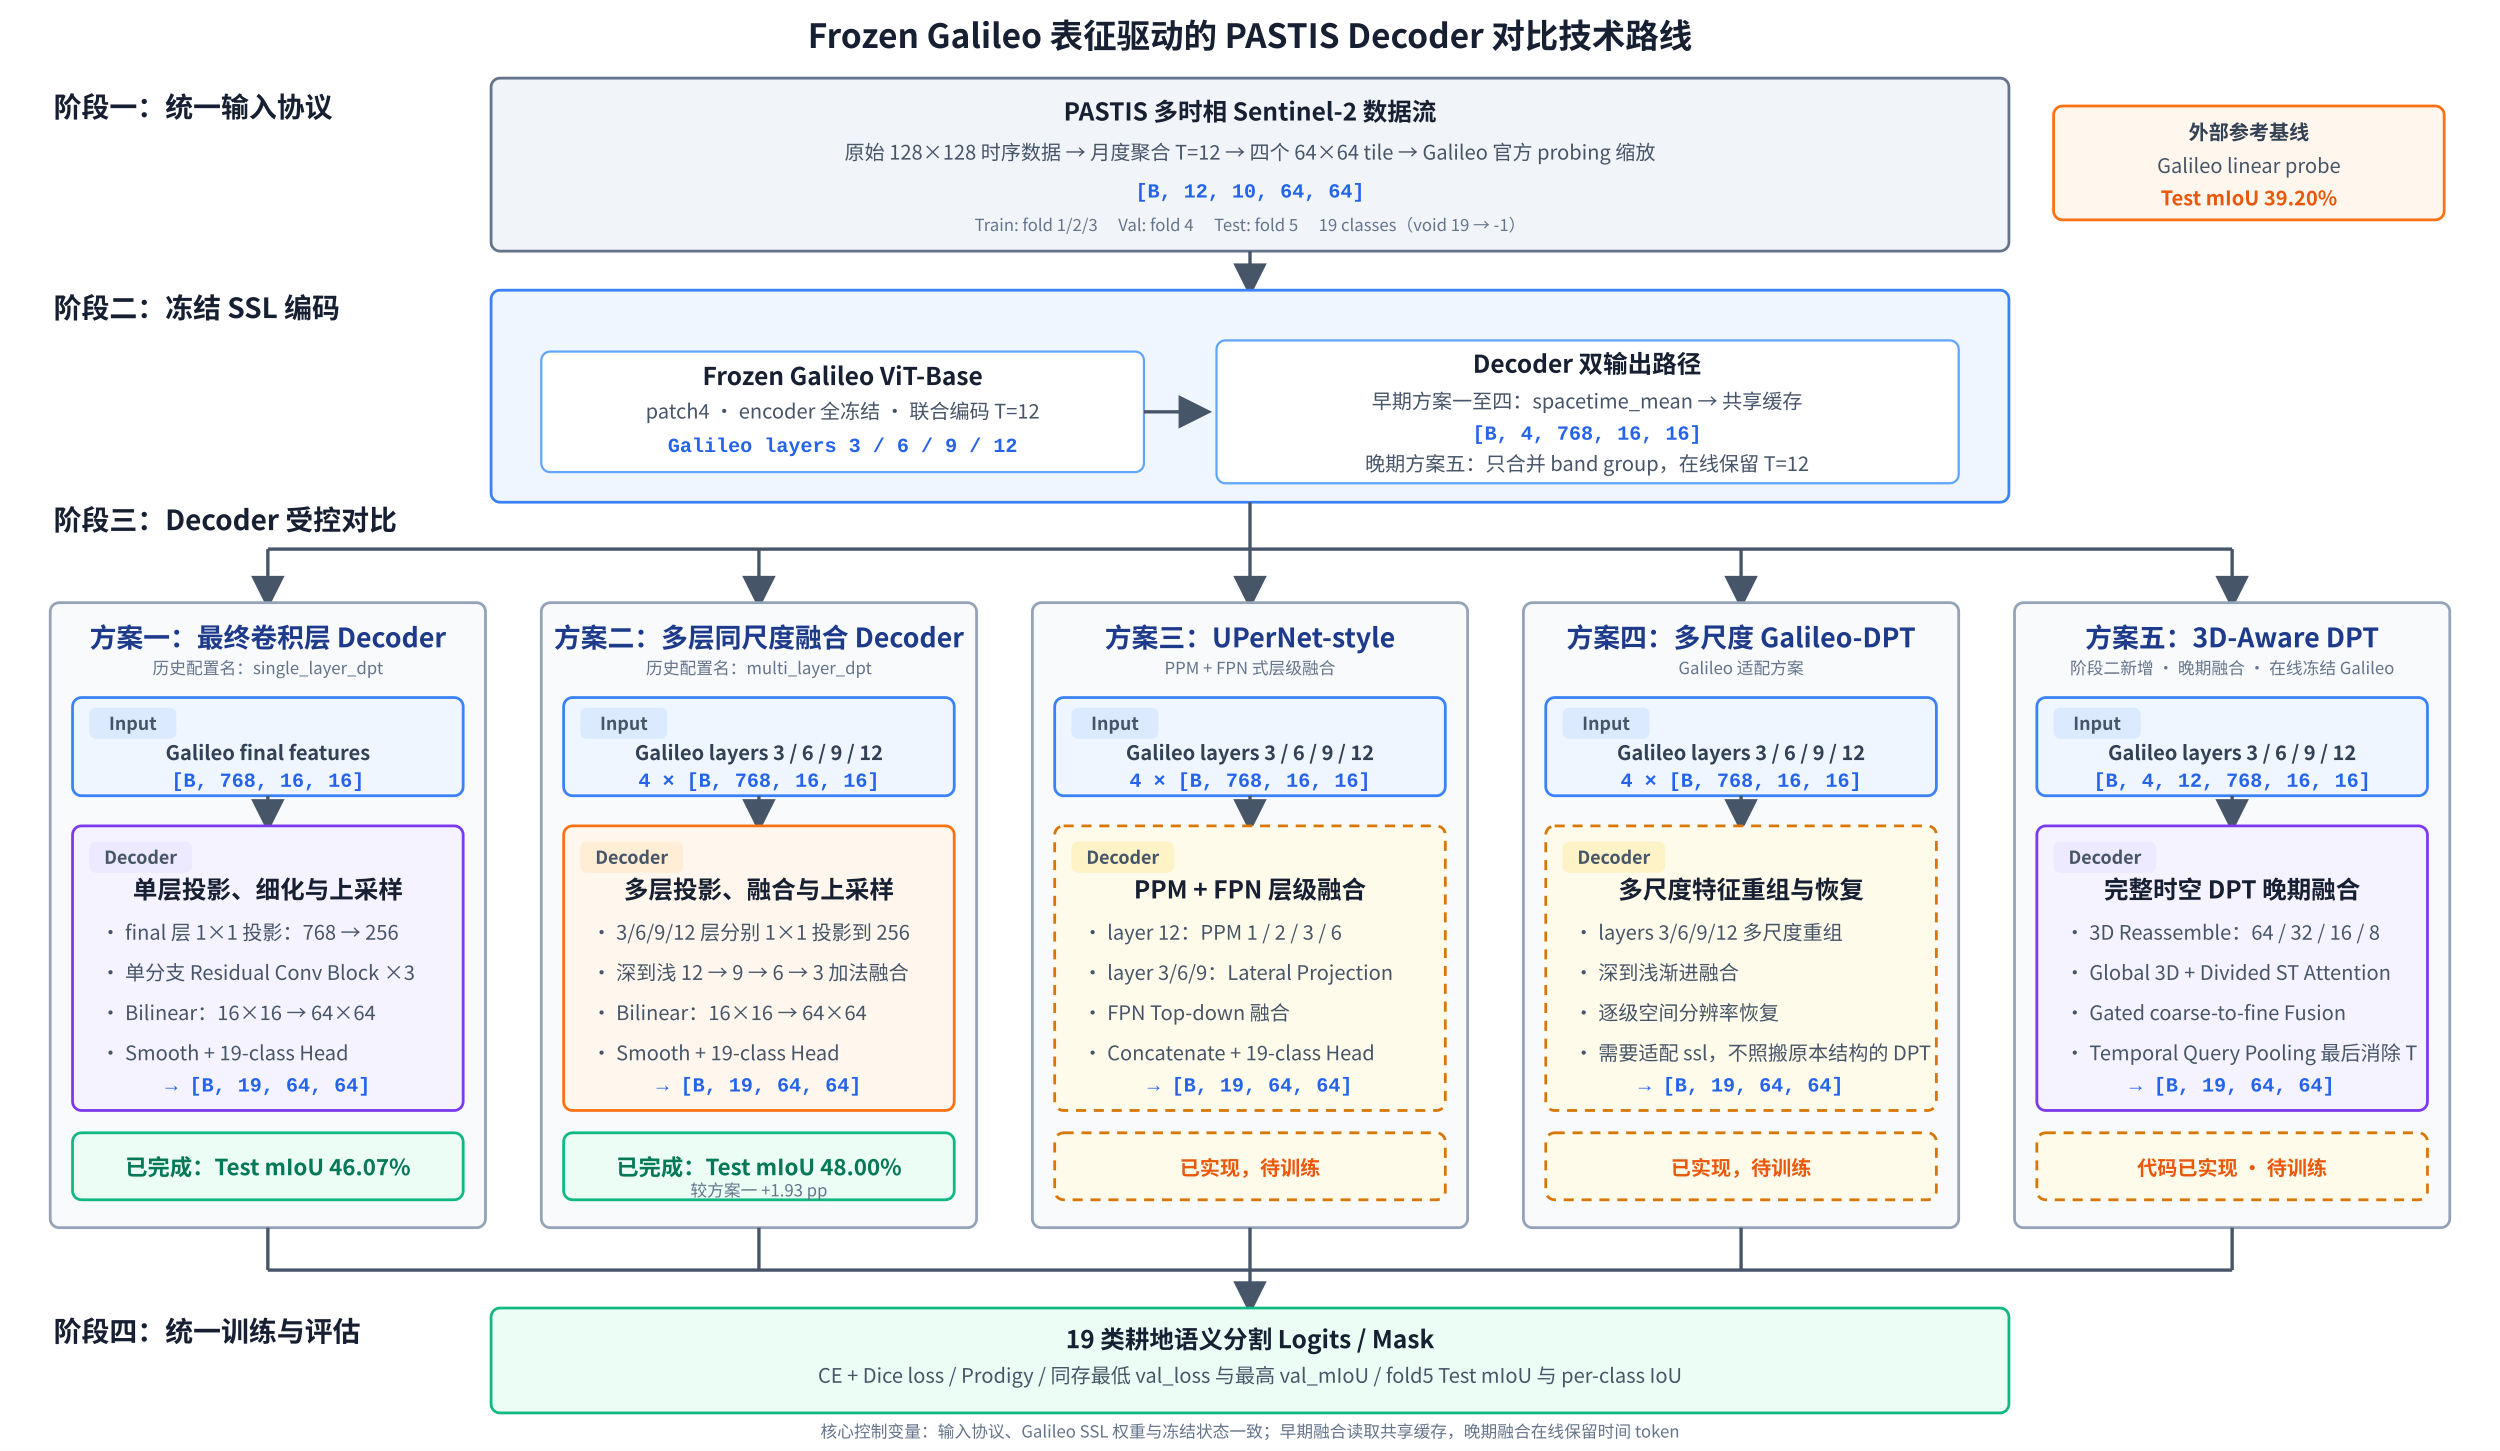
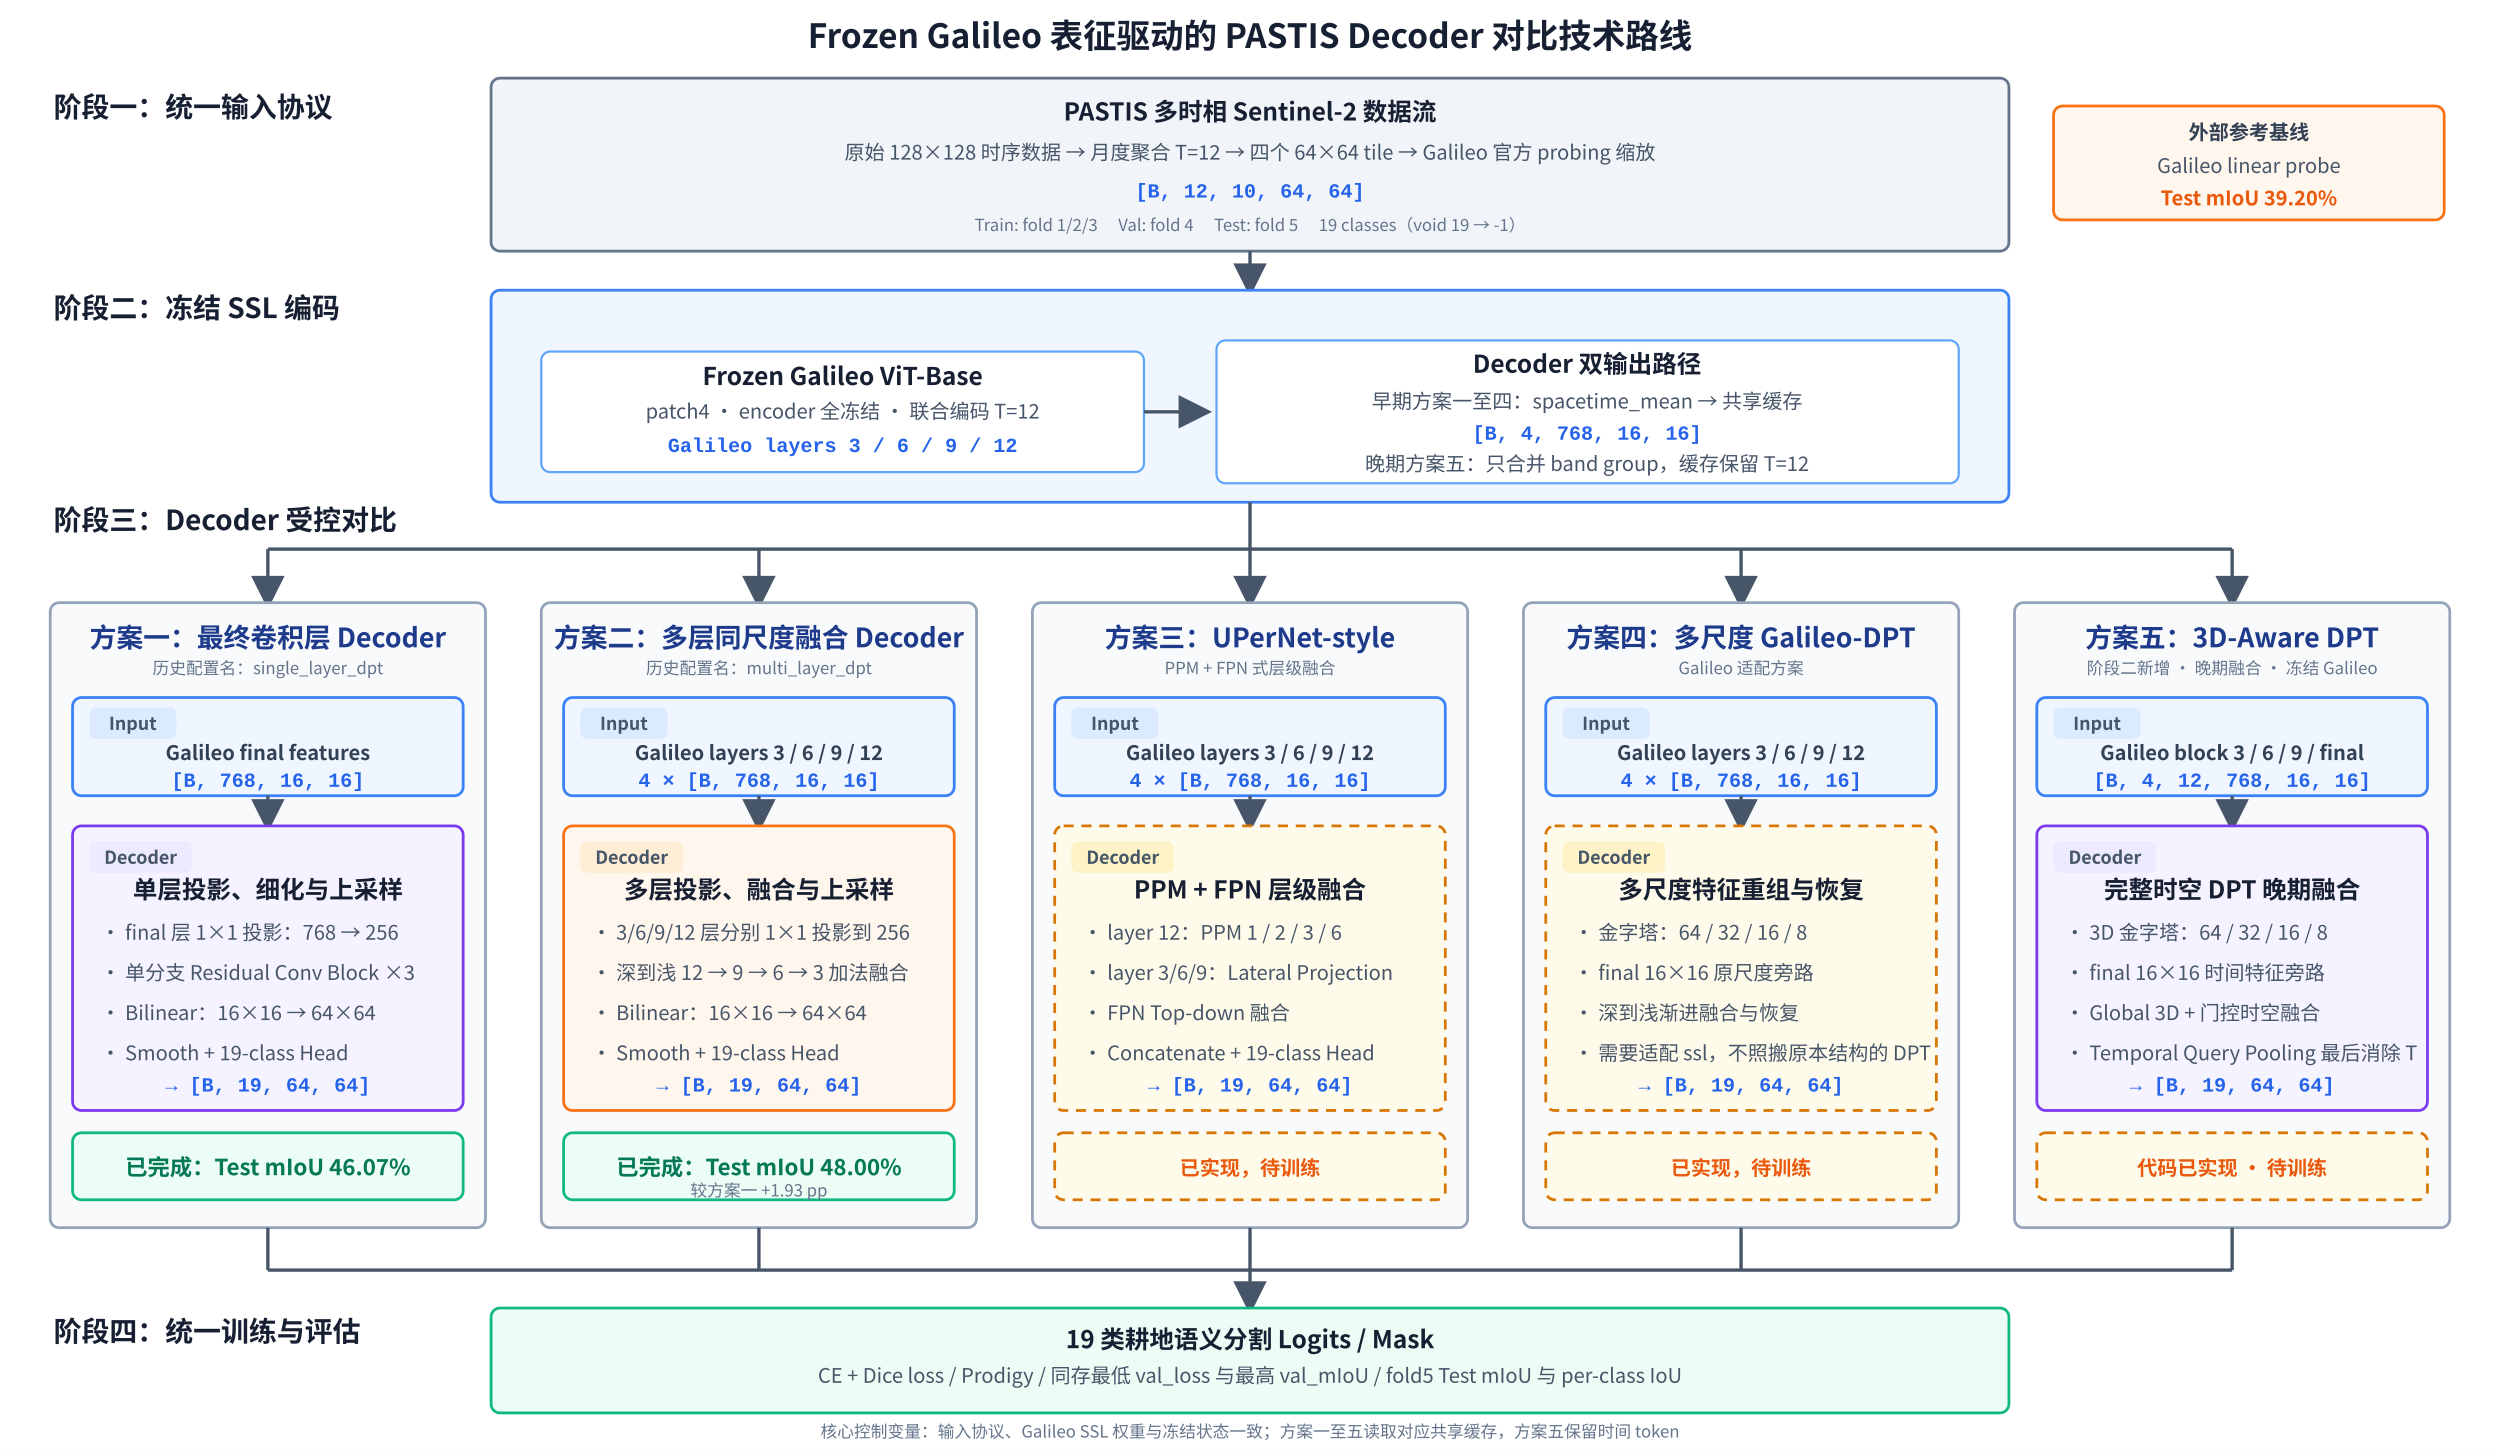
<svg xmlns="http://www.w3.org/2000/svg" width="2240" height="1300" viewBox="0 0 2240 1300" role="img" aria-labelledby="title desc">
  <defs>
    <marker id="arrow" markerWidth="10" markerHeight="10" refX="8" refY="5" orient="auto" markerUnits="strokeWidth">
      <path d="M 0 0 L 10 5 L 0 10 z" fill="#475569" />
    </marker>
    <style>
      .title {
        font: 700 30px "Noto Sans CJK SC", "Microsoft YaHei", "Noto Sans SC", Arial, sans-serif;
        fill: #172033;
      }

      .stage {
        font: 700 25px "Noto Sans CJK SC", "Microsoft YaHei", "Noto Sans SC", Arial, sans-serif;
        fill: #172033;
      }

      .panel-title {
        font: 700 24px "Noto Sans CJK SC", "Microsoft YaHei", "Noto Sans SC", Arial, sans-serif;
        fill: #1E3A8A;
      }

      .box-title {
        font: 700 22px "Noto Sans CJK SC", "Microsoft YaHei", "Noto Sans SC", Arial, sans-serif;
        fill: #172033;
      }

      .body {
        font: 500 18px "Noto Sans CJK SC", "Microsoft YaHei", "Noto Sans SC", Arial, sans-serif;
        fill: #475569;
      }

      .body-strong {
        font: 700 18px "Noto Sans CJK SC", "Microsoft YaHei", "Noto Sans SC", Arial, sans-serif;
        fill: #334155;
      }

      .small {
        font: 500 15px "Noto Sans CJK SC", "Microsoft YaHei", "Noto Sans SC", Arial, sans-serif;
        fill: #64748B;
      }

      .shape {
        font: 700 18px Consolas, "Courier New", monospace;
        fill: #2563EB;
      }

      .accent {
        font: 700 18px "Noto Sans CJK SC", "Microsoft YaHei", "Noto Sans SC", Arial, sans-serif;
        fill: #EA580C;
      }

      .result {
        font: 700 20px "Noto Sans CJK SC", "Microsoft YaHei", "Noto Sans SC", Arial, sans-serif;
        fill: #047857;
      }

      .tag {
        font: 700 16px "Noto Sans CJK SC", "Microsoft YaHei", "Noto Sans SC", Arial, sans-serif;
        fill: #475569;
      }

      .outer {
        fill: #F8FAFC;
        stroke: #94A3B8;
        stroke-width: 2.5;
      }

      .input {
        fill: #F1F5F9;
        stroke: #64748B;
        stroke-width: 2.5;
      }

      .encoder {
        fill: #EFF6FF;
        stroke: #3B82F6;
        stroke-width: 2.5;
      }

      .orange {
        fill: #FFF7ED;
        stroke: #F97316;
        stroke-width: 2.5;
      }

      .purple {
        fill: #F5F3FF;
        stroke: #7C3AED;
        stroke-width: 2.5;
      }

      .green {
        fill: #ECFDF5;
        stroke: #10B981;
        stroke-width: 2.5;
      }

      .ongoing {
        fill: #FFFBEB;
        stroke: #D97706;
        stroke-width: 2.5;
        stroke-dasharray: 9 7;
      }

      .connector {
        fill: none;
        stroke: #475569;
        stroke-width: 3;
        marker-end: url(#arrow);
      }

      .line {
        fill: none;
        stroke: #475569;
        stroke-width: 3;
      }
    </style>
  </defs>
  <rect x="0" y="0" width="2240" height="1300" fill="#FFFFFF" />
  <text x="1120" y="43" text-anchor="middle" class="title">
    Frozen Galileo 表征驱动的 PASTIS Decoder 对比技术路线
  </text>
  <text x="48" y="105" class="stage">阶段一：统一输入协议</text>
  <rect x="440" y="70" width="1360" height="155" rx="8" class="input" />
  <text x="1120" y="108" text-anchor="middle" class="box-title">
    PASTIS 多时相 Sentinel-2 数据流
  </text>
  <text x="1120" y="143" text-anchor="middle" class="body">
    原始 128×128 时序数据 → 月度聚合 T=12 → 四个 64×64 tile → Galileo 官方 probing 缩放
  </text>
  <text x="1120" y="177" text-anchor="middle" class="shape">
    [B, 12, 10, 64, 64]
  </text>
  <text x="1120" y="207" text-anchor="middle" class="small">
    Train: fold 1/2/3　 Val: fold 4　 Test: fold 5　 19 classes（void 19 → -1）
  </text>
  <rect x="1840" y="95" width="350" height="102" rx="8" class="orange" />
  <text x="2015" y="125" text-anchor="middle" class="body-strong">
    外部参考基线
  </text>
  <text x="2015" y="155" text-anchor="middle" class="body">
    Galileo linear probe
  </text>
  <text x="2015" y="184" text-anchor="middle" class="accent">
    Test mIoU 39.20%
  </text>
  <path d="M 1120 225 L 1120 260" class="connector" />
  <text x="48" y="285" class="stage">阶段二：冻结 SSL 编码</text>
  <rect x="440" y="260" width="1360" height="190" rx="8" class="encoder" />
  <rect x="485" y="315" width="540" height="108" rx="8" fill="#FFFFFF" stroke="#60A5FA" stroke-width="2" />
  <text x="755" y="345" text-anchor="middle" class="box-title">
    Frozen Galileo ViT-Base
  </text>
  <text x="755" y="375" text-anchor="middle" class="body">
    patch4 · encoder 全冻结 · 联合编码 T=12
  </text>
  <text x="755" y="405" text-anchor="middle" class="shape">
    Galileo layers 3 / 6 / 9 / 12
  </text>
  <path d="M 1025 369 L 1080 369" class="connector" />
  <rect x="1090" y="305" width="665" height="128" rx="8" fill="#FFFFFF" stroke="#60A5FA" stroke-width="2" />
  <text x="1422" y="334" text-anchor="middle" class="box-title">
    Decoder 双输出路径
  </text>
  <text x="1422" y="366" text-anchor="middle" class="body">
    早期方案一至四：spacetime_mean → 共享缓存
  </text>
  <text x="1422" y="394" text-anchor="middle" class="shape">
    [B, 4, 768, 16, 16]
  </text>
  <text x="1422" y="422" text-anchor="middle" class="body">
-     晚期方案五：只合并 band group，在线保留 T=12
+     晚期方案五：只合并 band group，缓存保留 T=12
  </text>
  <path d="M 1120 450 L 1120 492" class="line" />
  <path d="M 240 492 L 2000 492" class="line" />
  <path d="M 240 492 L 240 540" class="connector" />
  <path d="M 680 492 L 680 540" class="connector" />
  <path d="M 1120 492 L 1120 540" class="connector" />
  <path d="M 1560 492 L 1560 540" class="connector" />
  <path d="M 2000 492 L 2000 540" class="connector" />
  <text x="48" y="475" class="stage">阶段三：Decoder 受控对比</text>
  <rect x="45" y="540" width="390" height="560" rx="8" class="outer" />
  <text x="240" y="580" text-anchor="middle" class="panel-title">
    方案一：最终卷积层 Decoder
  </text>
  <text x="240" y="604" text-anchor="middle" class="small">
    历史配置名：single_layer_dpt
  </text>
  <rect x="65" y="625" width="350" height="88" rx="8" class="encoder" />
  <rect x="80" y="634" width="78" height="28" rx="6" fill="#DBEAFE" />
  <text x="119" y="654" text-anchor="middle" class="tag">Input</text>
  <text x="240" y="681" text-anchor="middle" class="body-strong">
    Galileo final features
  </text>
  <text x="240" y="705" text-anchor="middle" class="shape">
    [B, 768, 16, 16]
  </text>
  <path d="M 240 713 L 240 740" class="connector" />
  <rect x="65" y="740" width="350" height="255" rx="8" class="purple" />
  <rect x="80" y="754" width="92" height="28" rx="6" fill="#EDE9FE" />
  <text x="126" y="774" text-anchor="middle" class="tag">
    Decoder
  </text>
  <text x="240" y="805" text-anchor="middle" class="box-title">
    单层投影、细化与上采样
  </text>
  <text x="90" y="842" class="body">
    • final 层 1×1 投影：768 → 256
  </text>
  <text x="90" y="878" class="body">
    • 单分支 Residual Conv Block ×3
  </text>
  <text x="90" y="914" class="body">
    • Bilinear：16×16 → 64×64
  </text>
  <text x="90" y="950" class="body">
    • Smooth + 19-class Head
  </text>
  <text x="240" y="978" text-anchor="middle" class="shape">
    → [B, 19, 64, 64]
  </text>
  <rect x="65" y="1015" width="350" height="60" rx="8" class="green" />
  <text x="240" y="1053" text-anchor="middle" class="result">
    已完成：Test mIoU 46.07%
  </text>
  <rect x="485" y="540" width="390" height="560" rx="8" class="outer" />
  <text x="680" y="580" text-anchor="middle" class="panel-title">
    方案二：多层同尺度融合 Decoder
  </text>
  <text x="680" y="604" text-anchor="middle" class="small">
    历史配置名：multi_layer_dpt
  </text>
  <rect x="505" y="625" width="350" height="88" rx="8" class="encoder" />
  <rect x="520" y="634" width="78" height="28" rx="6" fill="#DBEAFE" />
  <text x="559" y="654" text-anchor="middle" class="tag">
    Input
  </text>
  <text x="680" y="681" text-anchor="middle" class="body-strong">
    Galileo layers 3 / 6 / 9 / 12
  </text>
  <text x="680" y="705" text-anchor="middle" class="shape">
    4 × [B, 768, 16, 16]
  </text>
  <path d="M 680 713 L 680 740" class="connector" />
  <rect x="505" y="740" width="350" height="255" rx="8" class="orange" />
  <rect x="520" y="754" width="92" height="28" rx="6" fill="#FFEDD5" />
  <text x="566" y="774" text-anchor="middle" class="tag">
    Decoder
  </text>
  <text x="680" y="805" text-anchor="middle" class="box-title">
    多层投影、融合与上采样
  </text>
  <text x="530" y="842" class="body">
    • 3/6/9/12 层分别 1×1 投影到 256
  </text>
  <text x="530" y="878" class="body">
    • 深到浅 12 → 9 → 6 → 3 加法融合
  </text>
  <text x="530" y="914" class="body">
    • Bilinear：16×16 → 64×64
  </text>
  <text x="530" y="950" class="body">
    • Smooth + 19-class Head
  </text>
  <text x="680" y="978" text-anchor="middle" class="shape">
    → [B, 19, 64, 64]
  </text>
  <rect x="505" y="1015" width="350" height="60" rx="8" class="green" />
  <text x="680" y="1053" text-anchor="middle" class="result">
    已完成：Test mIoU 48.00%
  </text>
  <text x="680" y="1072" text-anchor="middle" class="small">
    较方案一 +1.93 pp
  </text>
  <rect x="925" y="540" width="390" height="560" rx="8" class="outer" />
  <text x="1120" y="580" text-anchor="middle" class="panel-title">
    方案三：UPerNet-style
  </text>
  <text x="1120" y="604" text-anchor="middle" class="small">
    PPM + FPN 式层级融合
  </text>
  <rect x="945" y="625" width="350" height="88" rx="8" class="encoder" />
  <rect x="960" y="634" width="78" height="28" rx="6" fill="#DBEAFE" />
  <text x="999" y="654" text-anchor="middle" class="tag">
    Input
  </text>
  <text x="1120" y="681" text-anchor="middle" class="body-strong">
    Galileo layers 3 / 6 / 9 / 12
  </text>
  <text x="1120" y="705" text-anchor="middle" class="shape">
    4 × [B, 768, 16, 16]
  </text>
  <path d="M 1120 713 L 1120 740" class="connector" />
  <rect x="945" y="740" width="350" height="255" rx="8" class="ongoing" />
  <rect x="960" y="754" width="92" height="28" rx="6" fill="#FEF3C7" />
  <text x="1006" y="774" text-anchor="middle" class="tag">
    Decoder
  </text>
  <text x="1120" y="805" text-anchor="middle" class="box-title">
    PPM + FPN 层级融合
  </text>
  <text x="970" y="842" class="body">
    • layer 12：PPM 1 / 2 / 3 / 6
  </text>
  <text x="970" y="878" class="body">
    • layer 3/6/9：Lateral Projection
  </text>
  <text x="970" y="914" class="body">
    • FPN Top-down 融合
  </text>
  <text x="970" y="950" class="body">
    • Concatenate + 19-class Head
  </text>
  <text x="1120" y="978" text-anchor="middle" class="shape">
    → [B, 19, 64, 64]
  </text>
  <rect x="945" y="1015" width="350" height="60" rx="8" class="ongoing" />
  <text x="1120" y="1053" text-anchor="middle" class="accent">
    已实现，待训练
  </text>
  <rect x="1365" y="540" width="390" height="560" rx="8" class="outer" />
  <text x="1560" y="580" text-anchor="middle" class="panel-title">
    方案四：多尺度 Galileo-DPT
  </text>
  <text x="1560" y="604" text-anchor="middle" class="small">
    Galileo 适配方案
  </text>
  <rect x="1385" y="625" width="350" height="88" rx="8" class="encoder" />
  <rect x="1400" y="634" width="78" height="28" rx="6" fill="#DBEAFE" />
  <text x="1439" y="654" text-anchor="middle" class="tag">
    Input
  </text>
  <text x="1560" y="681" text-anchor="middle" class="body-strong">
    Galileo layers 3 / 6 / 9 / 12
  </text>
  <text x="1560" y="705" text-anchor="middle" class="shape">
    4 × [B, 768, 16, 16]
  </text>
  <path d="M 1560 713 L 1560 740" class="connector" />
  <rect x="1385" y="740" width="350" height="255" rx="8" class="ongoing" />
  <rect x="1400" y="754" width="92" height="28" rx="6" fill="#FEF3C7" />
  <text x="1446" y="774" text-anchor="middle" class="tag">
    Decoder
  </text>
  <text x="1560" y="805" text-anchor="middle" class="box-title">
    多尺度特征重组与恢复
  </text>
  <text x="1410" y="842" class="body">
-     • layers 3/6/9/12 多尺度重组
+     • 金字塔：64 / 32 / 16 / 8
  </text>
  <text x="1410" y="878" class="body">
-     • 深到浅渐进融合
+     • final 16×16 原尺度旁路
  </text>
  <text x="1410" y="914" class="body">
-     • 逐级空间分辨率恢复
+     • 深到浅渐进融合与恢复
  </text>
  <text x="1410" y="950" class="body">
    • 需要适配 ssl，不照搬原本结构的 DPT
  </text>
  <text x="1560" y="978" text-anchor="middle" class="shape">
    → [B, 19, 64, 64]
  </text>
  <rect x="1385" y="1015" width="350" height="60" rx="8" class="ongoing" />
  <text x="1560" y="1053" text-anchor="middle" class="accent">
    已实现，待训练
  </text>
  <rect x="1805" y="540" width="390" height="560" rx="8" class="outer" />
  <text x="2000" y="580" text-anchor="middle" class="panel-title">
    方案五：3D-Aware DPT
  </text>
  <text x="2000" y="604" text-anchor="middle" class="small">
-     阶段二新增 · 晚期融合 · 在线冻结 Galileo
+     阶段二新增 · 晚期融合 · 冻结 Galileo
  </text>
  <rect x="1825" y="625" width="350" height="88" rx="8" class="encoder" />
  <rect x="1840" y="634" width="78" height="28" rx="6" fill="#DBEAFE" />
  <text x="1879" y="654" text-anchor="middle" class="tag">Input</text>
  <text x="2000" y="681" text-anchor="middle" class="body-strong">
-     Galileo layers 3 / 6 / 9 / 12
+     Galileo block 3 / 6 / 9 / final
  </text>
  <text x="2000" y="705" text-anchor="middle" class="shape">
    [B, 4, 12, 768, 16, 16]
  </text>
  <path d="M 2000 713 L 2000 740" class="connector" />
  <rect x="1825" y="740" width="350" height="255" rx="8" class="purple" />
  <rect x="1840" y="754" width="92" height="28" rx="6" fill="#EDE9FE" />
  <text x="1886" y="774" text-anchor="middle" class="tag">Decoder</text>
  <text x="2000" y="805" text-anchor="middle" class="box-title">
    完整时空 DPT 晚期融合
  </text>
  <text x="1850" y="842" class="body">
-     • 3D Reassemble：64 / 32 / 16 / 8
+     • 3D 金字塔：64 / 32 / 16 / 8
  </text>
  <text x="1850" y="878" class="body">
-     • Global 3D + Divided ST Attention
+     • final 16×16 时间特征旁路
  </text>
  <text x="1850" y="914" class="body">
-     • Gated coarse-to-fine Fusion
+     • Global 3D + 门控时空融合
  </text>
  <text x="1850" y="950" class="body">
    • Temporal Query Pooling 最后消除 T
  </text>
  <text x="2000" y="978" text-anchor="middle" class="shape">
    → [B, 19, 64, 64]
  </text>
  <rect x="1825" y="1015" width="350" height="60" rx="8" class="ongoing" />
  <text x="2000" y="1053" text-anchor="middle" class="accent">
    代码已实现 · 待训练
  </text>
  <path d="M 240 1100 L 240 1138" class="line" />
  <path d="M 680 1100 L 680 1138" class="line" />
  <path d="M 1120 1100 L 1120 1138" class="line" />
  <path d="M 1560 1100 L 1560 1138" class="line" />
  <path d="M 2000 1100 L 2000 1138" class="line" />
  <path d="M 240 1138 L 2000 1138" class="line" />
  <path d="M 1120 1138 L 1120 1172" class="connector" />
  <text x="48" y="1202" class="stage">
    阶段四：统一训练与评估
  </text>
  <rect x="440" y="1172" width="1360" height="94" rx="8" class="green" />
  <text x="1120" y="1208" text-anchor="middle" class="box-title">
    19 类耕地语义分割 Logits / Mask
  </text>
  <text x="1120" y="1239" text-anchor="middle" class="body">
    CE + Dice loss / Prodigy / 同存最低 val_loss 与最高 val_mIoU / fold5 Test mIoU 与 per-class IoU
  </text>
  <text x="1120" y="1288" text-anchor="middle" class="small">
-     核心控制变量：输入协议、Galileo SSL 权重与冻结状态一致；早期融合读取共享缓存，晚期融合在线保留时间 token
+     核心控制变量：输入协议、Galileo SSL 权重与冻结状态一致；方案一至五读取对应共享缓存，方案五保留时间 token
  </text>
</svg>
